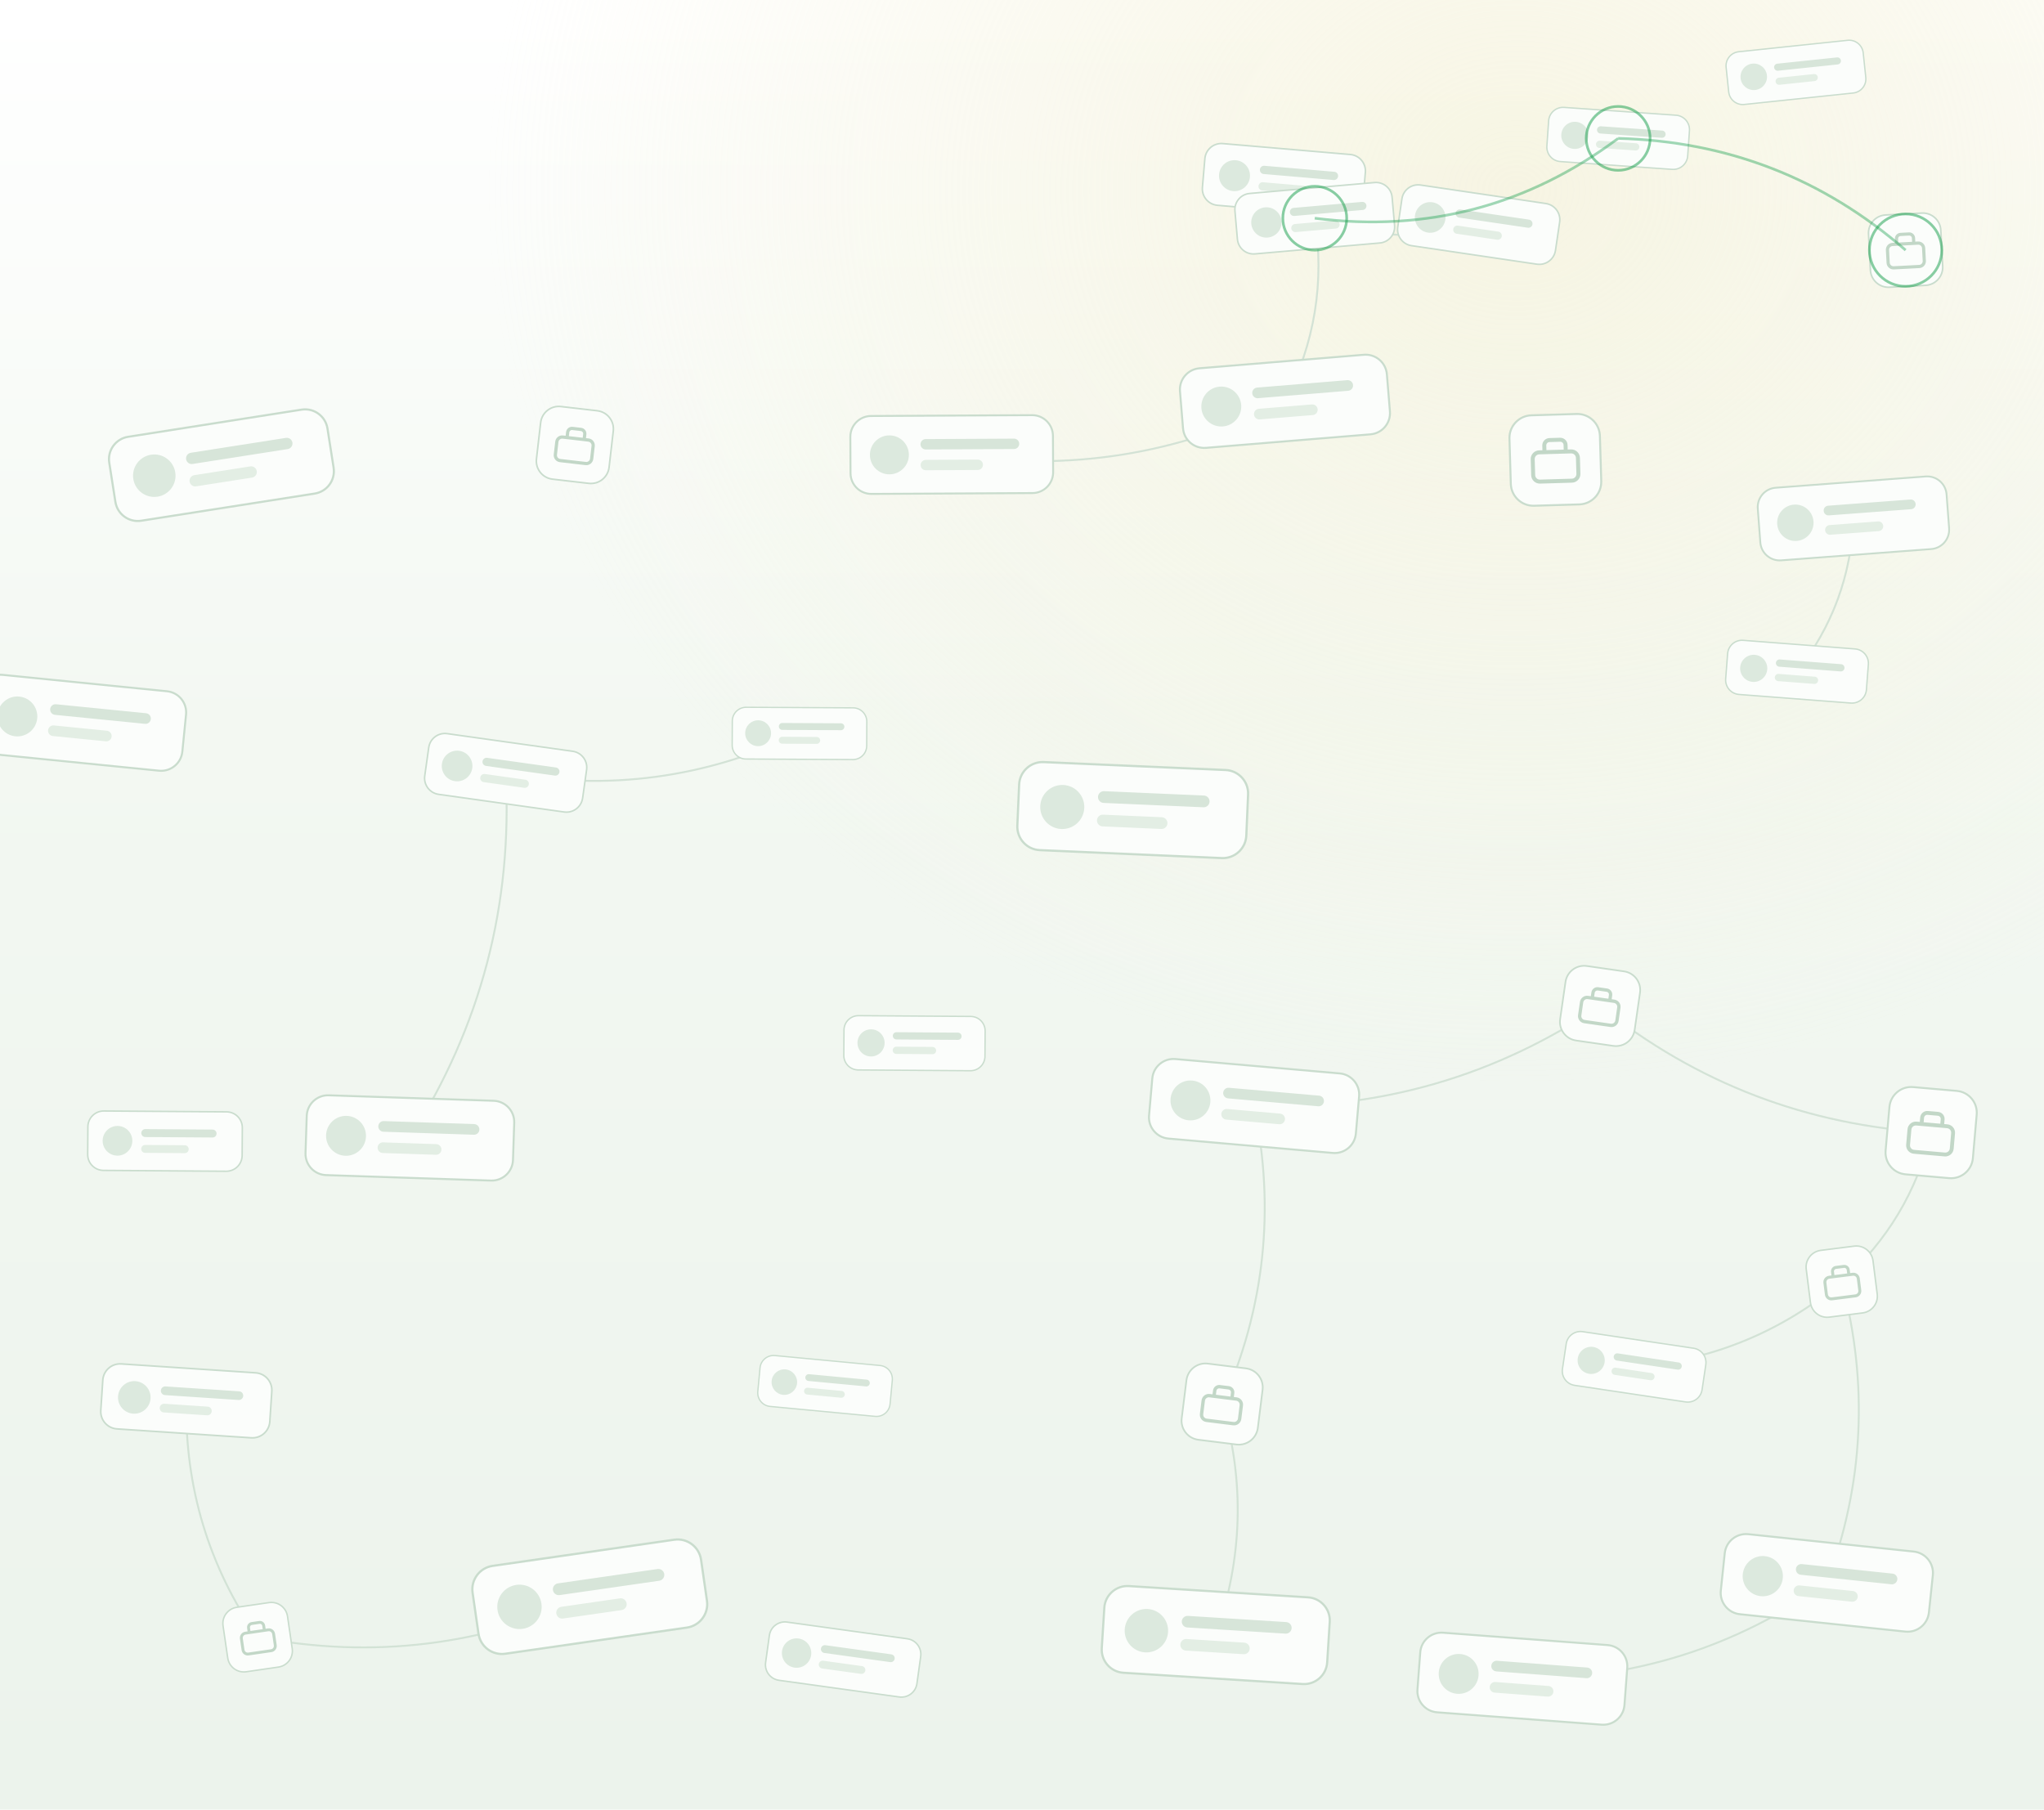
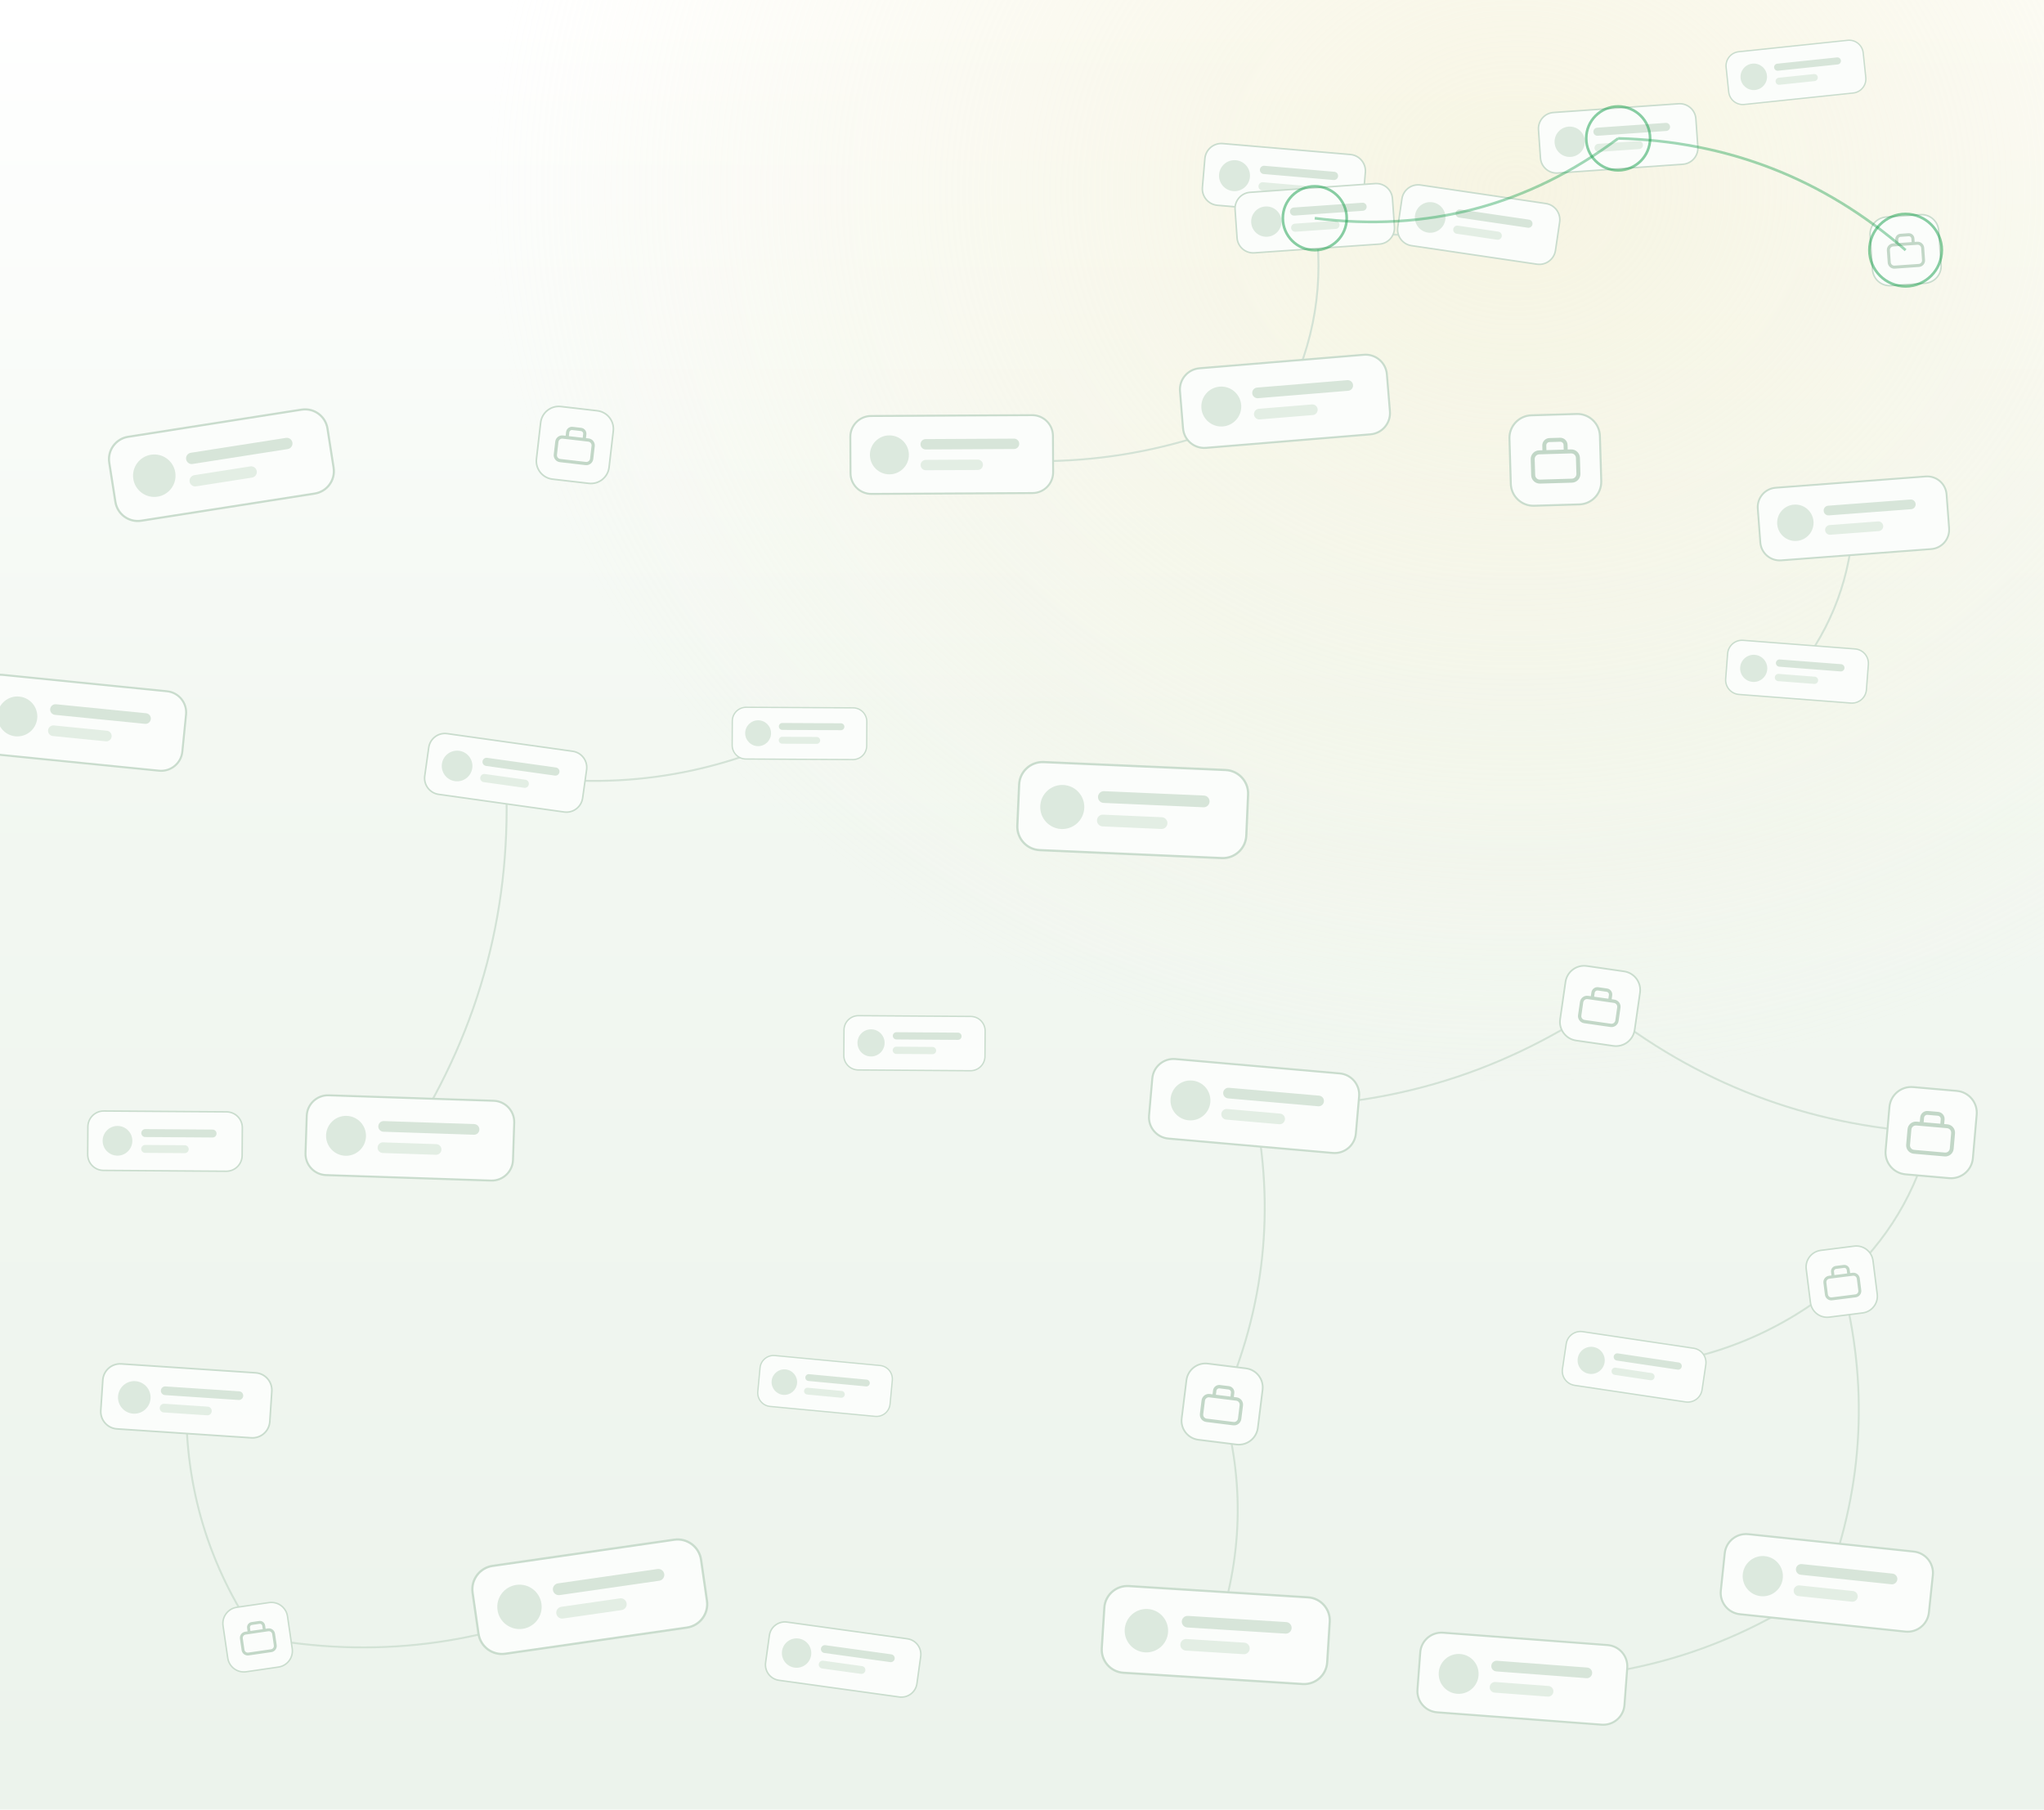
<svg xmlns="http://www.w3.org/2000/svg" xmlns:xlink="http://www.w3.org/1999/xlink" viewBox="0 0 1920 1700" preserveAspectRatio="xMidYMid slice">
  <defs>
    <linearGradient id="bsky" x1="0" y1="0" x2="0" y2="1">
      <stop offset="0" stop-color="#ffffff" />
      <stop offset="0.4" stop-color="#f3f8f2" />
      <stop offset="1" stop-color="#ecf3ec" />
    </linearGradient>
    <radialGradient id="bsun" cx="0.74" cy="0.1" r="0.5">
      <stop offset="0" stop-color="#f4f1d8" stop-opacity="0.7" />
      <stop offset="1" stop-color="#f4f1d8" stop-opacity="0" />
    </radialGradient>
    <g id="profile">
      <rect x="-78" y="-30" width="156" height="60" rx="16" fill="#fbfdfb" stroke="#c9dccd" stroke-width="1.5" />
      <circle cx="-48" cy="0" r="15" fill="#dce9de" />
      <rect x="-24" y="-12" width="76" height="8" rx="4" fill="#d7e5d9" />
      <rect x="-24" y="4" width="48" height="8" rx="4" fill="#e3eee4" />
    </g>
    <g id="company">
      <rect x="-34" y="-34" width="68" height="68" rx="17" fill="#fbfdfb" stroke="#c9dccd" stroke-width="1.5" />
      <rect x="-17" y="-6" width="34" height="22" rx="5" fill="none" stroke="#c2d7c7" stroke-width="3" />
      <path d="M-8,-6 v-5 a4,4 0 0 1 4,-4 h8 a4,4 0 0 1 4,4 v5" fill="none" stroke="#c2d7c7" stroke-width="3" />
    </g>
  </defs>
  <rect width="1920" height="1700" fill="url(#bsky)" />
  <rect width="1920" height="1700" fill="url(#bsun)" />
  <g stroke="#cfe0d3" stroke-width="1.8" fill="none" opacity="0.9">
    <path d="M894,427 Q1059,452 1207,377" />
    <path d="M1207,377 Q1249,295 1235,205" />
    <path d="M475,726 Q619,752 751,689" />
    <path d="M1688,631 Q1738,567 1741,487" />
    <path d="M385,1069 Q485,912 475,726" />
    <path d="M1178,1039 Q1356,1044 1503,945" />
    <path d="M1503,945 Q1639,1054 1814,1064" />
    <path d="M175,1316 Q173,1438 242,1538" />
    <path d="M1148,1319 Q1208,1184 1178,1039" />
    <path d="M1535,1284 Q1645,1275 1730,1204" />
    <path d="M1730,1204 Q1794,1147 1814,1064" />
    <path d="M242,1538 Q404,1569 554,1500" />
    <path d="M1142,1536 Q1180,1428 1148,1319" />
    <path d="M1430,1577 Q1587,1578 1716,1487" />
    <path d="M1716,1487 Q1768,1348 1730,1204" />
    <path d="M1235,205 Q1311,233 1389,211" />
  </g>
  <use xlink:href="#profile" transform="translate(1206,169) rotate(4.9) scale(0.97)" />
  <use xlink:href="#profile" transform="translate(1389,211) rotate(8.4) scale(0.96)" />
  <use xlink:href="#profile" transform="translate(1687,68) rotate(-6.0) scale(0.83)" />
  <use xlink:href="#profile" transform="translate(208,437) rotate(-8.9) scale(1.33)" />
  <use xlink:href="#company" transform="translate(540,418) rotate(6.6) scale(1.01)" />
  <use xlink:href="#profile" transform="translate(894,427) rotate(-0.3) scale(1.22)" />
  <use xlink:href="#profile" transform="translate(1207,377) rotate(-4.7) scale(1.25)" />
  <use xlink:href="#company" transform="translate(1461,432) rotate(-1.7) scale(1.25)" />
  <use xlink:href="#profile" transform="translate(1741,487) rotate(-4.3) scale(1.14)" />
  <use xlink:href="#profile" transform="translate(76,679) rotate(5.7) scale(1.25)" />
  <use xlink:href="#profile" transform="translate(475,726) rotate(8.0) scale(0.96)" />
  <use xlink:href="#profile" transform="translate(751,689) rotate(0.3) scale(0.81)" />
  <use xlink:href="#profile" transform="translate(1064,761) rotate(2.5) scale(1.38)" />
  <use xlink:href="#profile" transform="translate(1688,631) rotate(4.4) scale(0.85)" />
  <use xlink:href="#profile" transform="translate(155,1072) rotate(0.4) scale(0.93)" />
  <use xlink:href="#profile" transform="translate(385,1069) rotate(1.9) scale(1.25)" />
  <use xlink:href="#profile" transform="translate(859,980) rotate(0.4) scale(0.85)" />
  <use xlink:href="#profile" transform="translate(1178,1039) rotate(5.0) scale(1.25)" />
  <use xlink:href="#company" transform="translate(1503,945) rotate(8.2) scale(1.04)" />
  <use xlink:href="#company" transform="translate(1814,1064) rotate(5.0) scale(1.21)" />
  <use xlink:href="#profile" transform="translate(175,1316) rotate(3.8) scale(1.02)" />
  <use xlink:href="#profile" transform="translate(775,1302) rotate(5.4) scale(0.80)" />
  <use xlink:href="#company" transform="translate(1148,1319) rotate(7.1) scale(1.06)" />
  <use xlink:href="#profile" transform="translate(1535,1284) rotate(8.5) scale(0.85)" />
  <use xlink:href="#company" transform="translate(1730,1204) rotate(-7.2) scale(0.93)" />
  <use xlink:href="#company" transform="translate(242,1538) rotate(-8.3) scale(0.90)" />
  <use xlink:href="#profile" transform="translate(554,1500) rotate(-8.2) scale(1.39)" />
  <use xlink:href="#profile" transform="translate(792,1559) rotate(7.9) scale(0.92)" />
  <use xlink:href="#profile" transform="translate(1142,1536) rotate(3.6) scale(1.36)" />
  <use xlink:href="#profile" transform="translate(1430,1577) rotate(4.3) scale(1.25)" />
  <use xlink:href="#profile" transform="translate(1716,1487) rotate(6.0) scale(1.26)" />
-   <use xlink:href="#profile" transform="translate(1235,205) rotate(-5) scale(0.95)" />
-   <use xlink:href="#profile" transform="translate(1520,130) rotate(4) scale(0.85)" />
-   <use xlink:href="#company" transform="translate(1790,235) rotate(-3) scale(1.0)" />
+   <use xlink:href="#profile" transform="translate(1235,205) rotate(-4) scale(0.95)" />
+   <use xlink:href="#profile" transform="translate(1520,130) rotate(-4) scale(0.95)" />
+   <use xlink:href="#company" transform="translate(1790,235) rotate(-4) scale(0.95)" />
  <g stroke="#149d4a" fill="none" opacity="0.4">
    <path stroke-width="2.5" d="M1235,205 Q1393,225 1520,130" />
    <path stroke-width="2.5" d="M1520,130 Q1674,134 1790,235" />
  </g>
  <g fill="none" stroke="#149d4a" stroke-width="2.5" opacity="0.5">
    <circle cx="1235" cy="205" r="30" />
    <circle cx="1520" cy="130" r="30" />
    <circle cx="1790" cy="235" r="34" />
  </g>
</svg>
